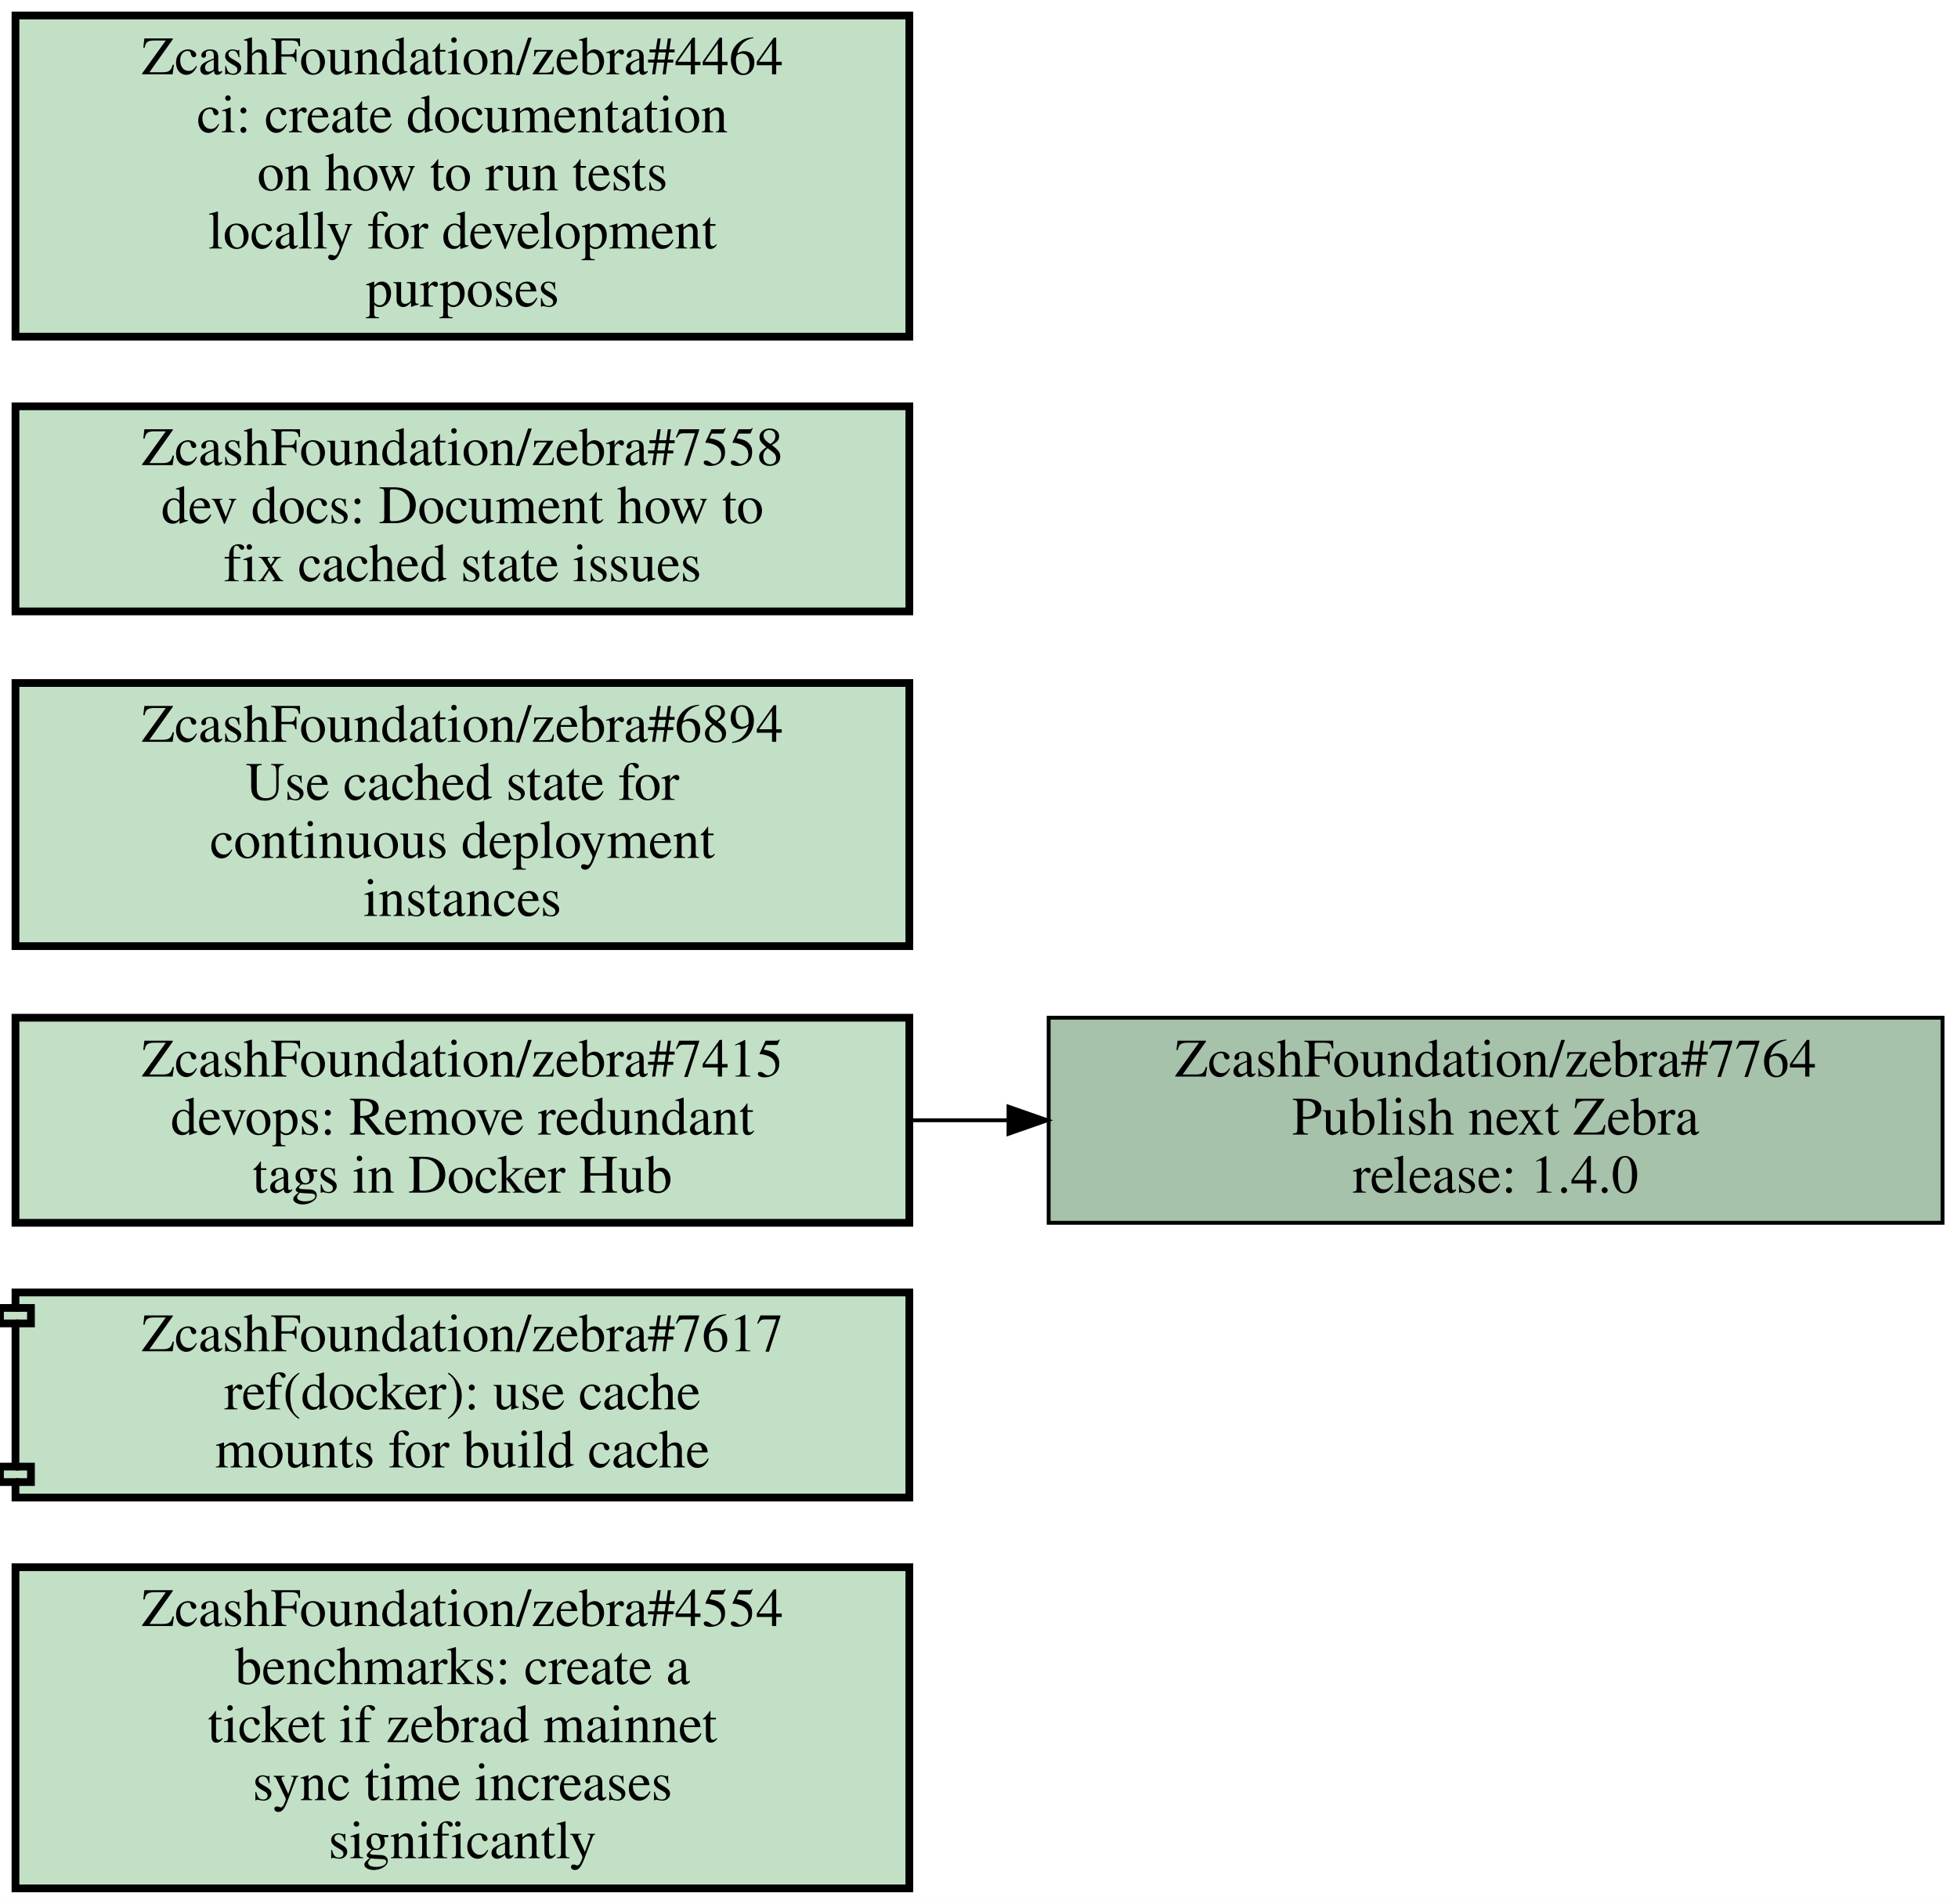
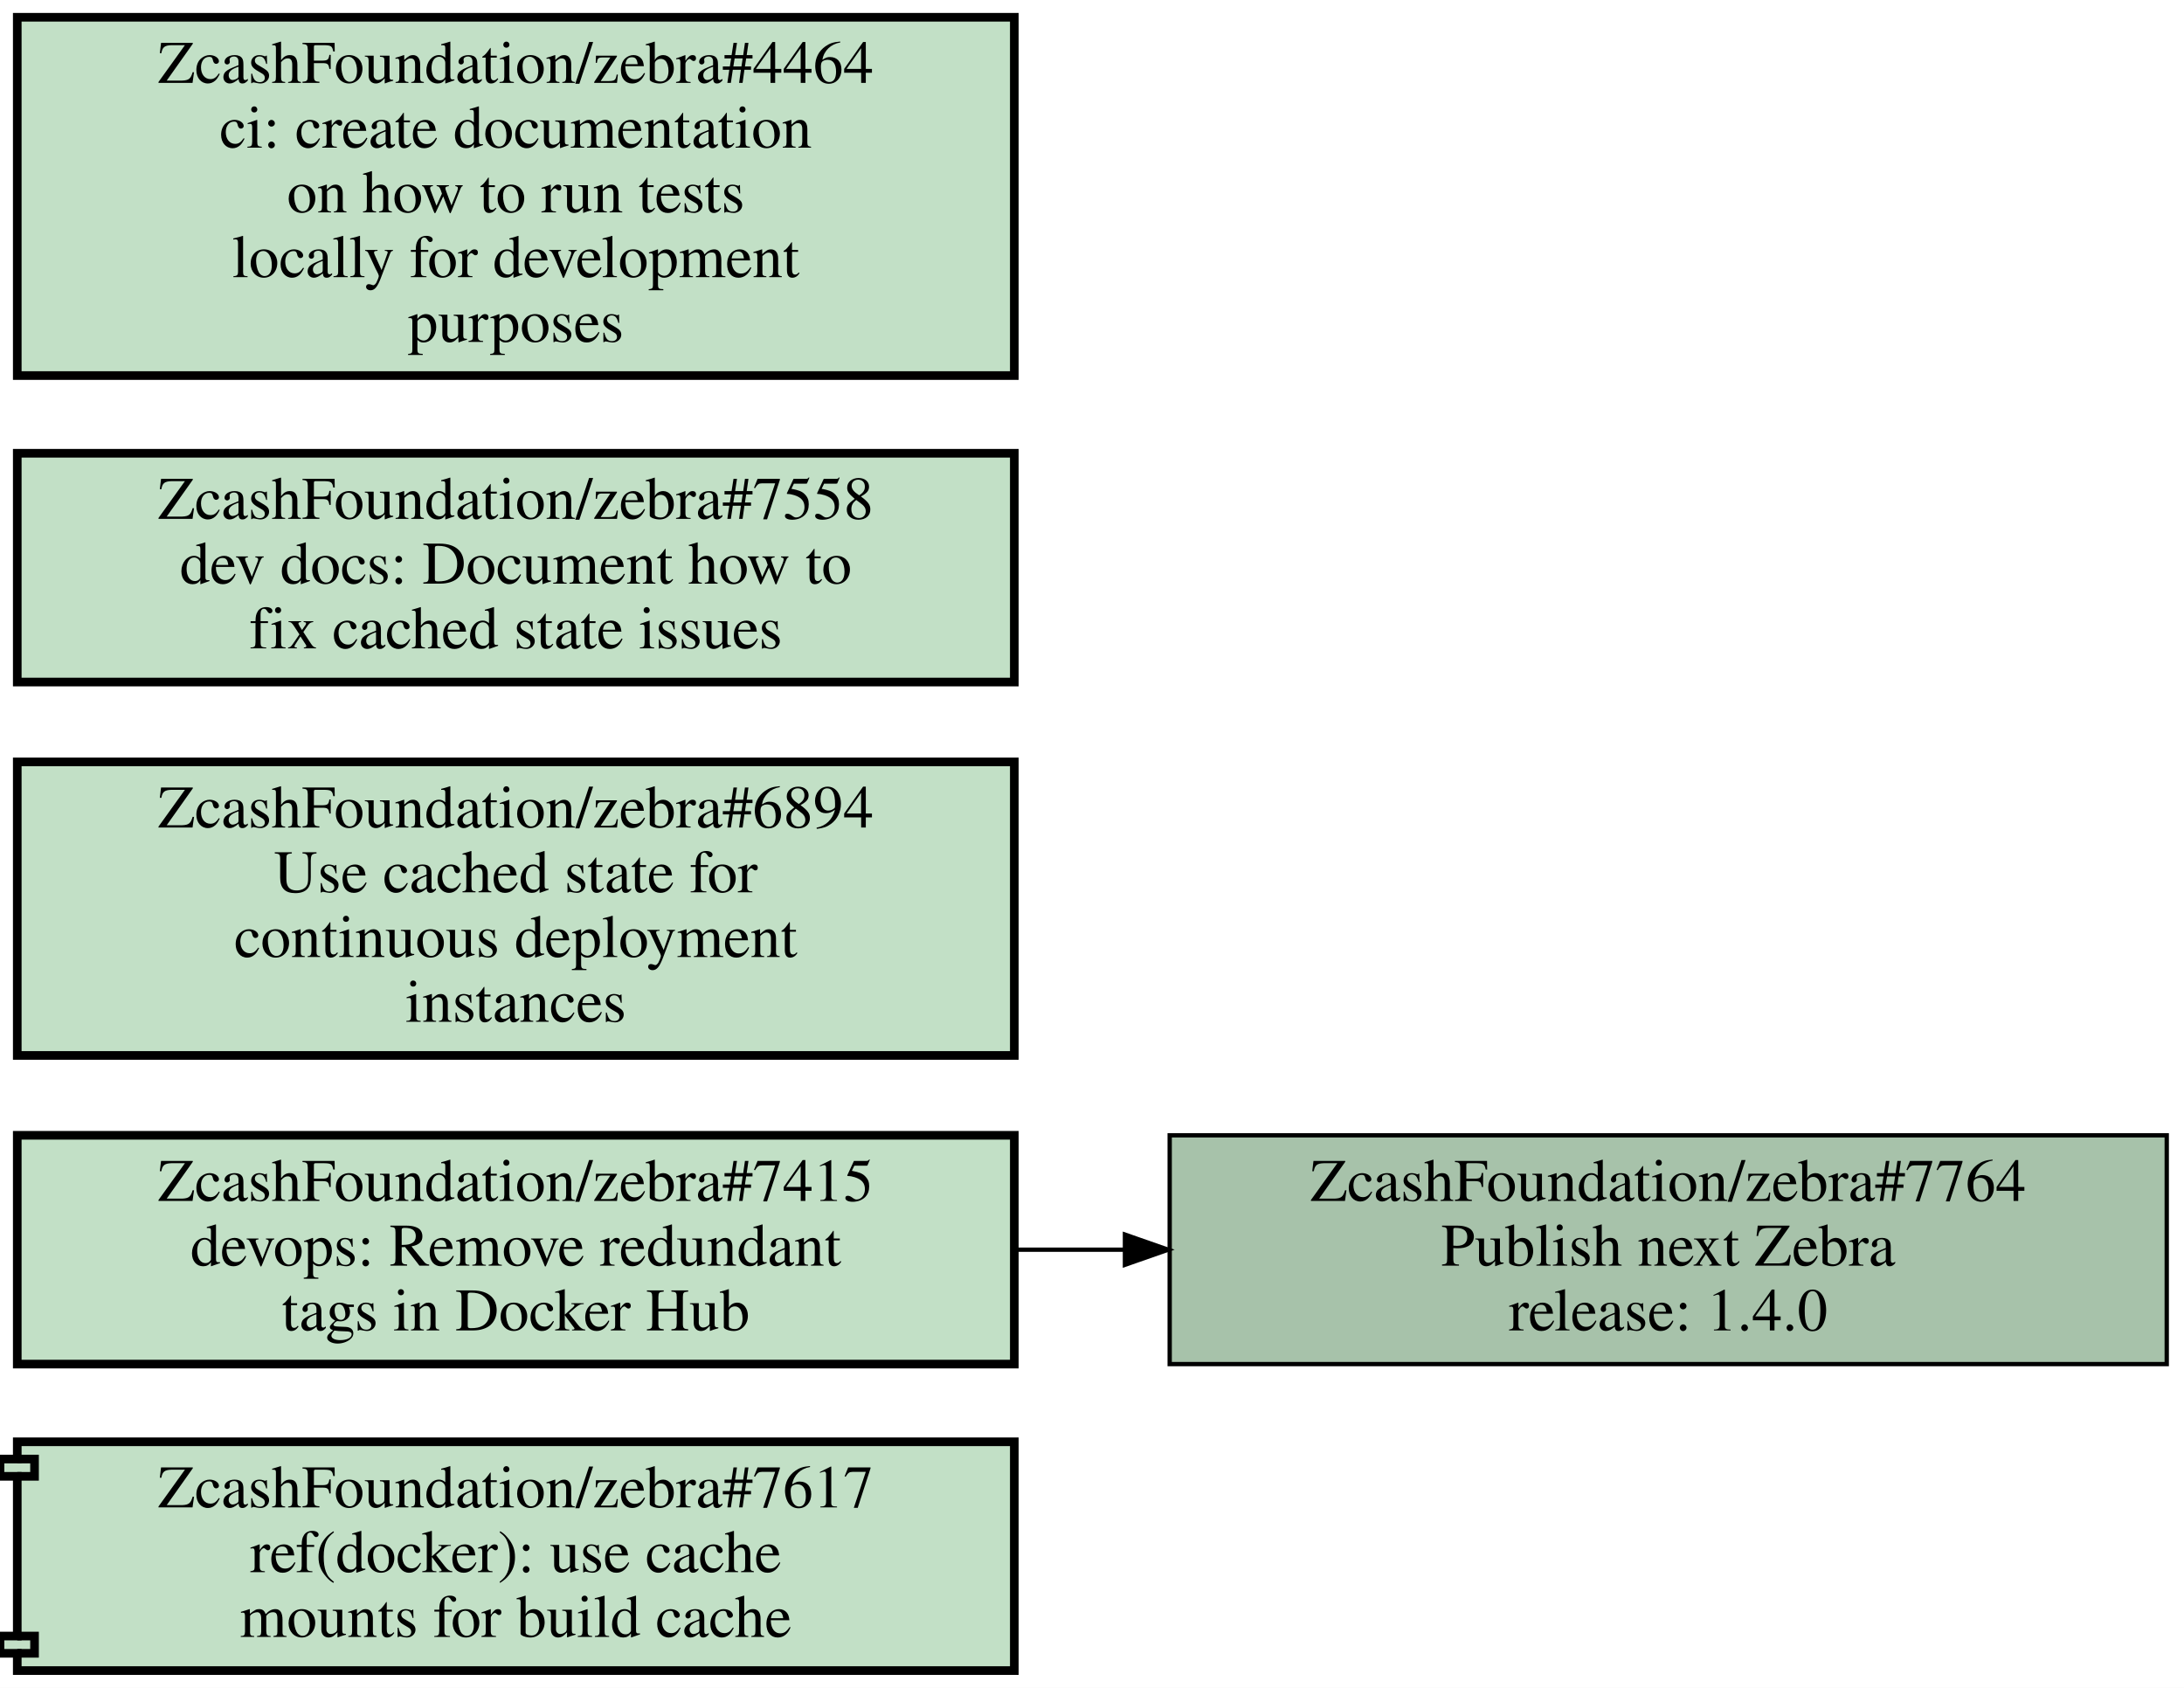
- <svg xmlns="http://www.w3.org/2000/svg" xmlns:xlink="http://www.w3.org/1999/xlink" width="506pt" height="492pt" viewBox="0.00 0.00 506.00 492.00">
-   <g id="graph0" class="graph" transform="scale(1 1) rotate(0) translate(4 488)">
-     <polygon fill="white" stroke="transparent" points="-4,4 -4,-488 502,-488 502,4 -4,4" />
+ <svg xmlns="http://www.w3.org/2000/svg" xmlns:xlink="http://www.w3.org/1999/xlink" width="506pt" height="391pt" viewBox="0.00 0.00 506.00 391.00">
+   <g id="graph0" class="graph" transform="scale(1 1) rotate(0) translate(4 387)">
+     <polygon fill="white" stroke="transparent" points="-4,4 -4,-387 502,-387 502,4 -4,4" />
    <g id="node1" class="node open">
      <g id="a_node1">
-         <a xlink:href="https://github.com/ZcashFoundation/zebra/issues/4554" xlink:title="ZcashFoundation/zebra#4554&#10;benchmarks: create a&#10;ticket if zebrad mainnet&#10;sync time increases&#10;significantly" target="_blank">
-           <polygon fill="#c2e0c6" stroke="black" stroke-width="2" points="231,-83 0,-83 0,0 231,0 231,-83" />
-           <text text-anchor="middle" x="115.5" y="-67.8" font-family="Times,serif" font-size="14.00">ZcashFoundation/zebra#4554</text>
-           <text text-anchor="middle" x="115.5" y="-52.8" font-family="Times,serif" font-size="14.00">benchmarks: create a</text>
-           <text text-anchor="middle" x="115.5" y="-37.8" font-family="Times,serif" font-size="14.00">ticket if zebrad mainnet</text>
-           <text text-anchor="middle" x="115.5" y="-22.8" font-family="Times,serif" font-size="14.00">sync time increases</text>
-           <text text-anchor="middle" x="115.5" y="-7.8" font-family="Times,serif" font-size="14.00">significantly</text>
+         <a xlink:href="https://github.com/ZcashFoundation/zebra/pull/7617" xlink:title="ZcashFoundation/zebra#7617&#10;ref(docker): use cache&#10;mounts for build cache" target="_blank">
+           <polygon fill="#c2e0c6" stroke="black" stroke-width="2" points="231,-53 0,-53 0,-49 -4,-49 -4,-45 0,-45 0,-8 -4,-8 -4,-4 0,-4 0,0 231,0 231,-53" />
+           <polyline fill="none" stroke="black" stroke-width="2" points="0,-49 4,-49 4,-45 0,-45 " />
+           <polyline fill="none" stroke="black" stroke-width="2" points="0,-8 4,-8 4,-4 0,-4 " />
+           <text text-anchor="middle" x="115.5" y="-37.8" font-family="Times,serif" font-size="14.00">ZcashFoundation/zebra#7617</text>
+           <text text-anchor="middle" x="115.5" y="-22.8" font-family="Times,serif" font-size="14.00">ref(docker): use cache</text>
+           <text text-anchor="middle" x="115.5" y="-7.8" font-family="Times,serif" font-size="14.00">mounts for build cache</text>
        </a>
      </g>
    </g>
    <g id="node2" class="node open">
      <g id="a_node2">
-         <a xlink:href="https://github.com/ZcashFoundation/zebra/pull/7617" xlink:title="ZcashFoundation/zebra#7617&#10;ref(docker): use cache&#10;mounts for build cache" target="_blank">
-           <polygon fill="#c2e0c6" stroke="black" stroke-width="2" points="231,-154 0,-154 0,-150 -4,-150 -4,-146 0,-146 0,-109 -4,-109 -4,-105 0,-105 0,-101 231,-101 231,-154" />
-           <polyline fill="none" stroke="black" stroke-width="2" points="0,-150 4,-150 4,-146 0,-146 " />
-           <polyline fill="none" stroke="black" stroke-width="2" points="0,-109 4,-109 4,-105 0,-105 " />
-           <text text-anchor="middle" x="115.5" y="-138.8" font-family="Times,serif" font-size="14.00">ZcashFoundation/zebra#7617</text>
-           <text text-anchor="middle" x="115.5" y="-123.8" font-family="Times,serif" font-size="14.00">ref(docker): use cache</text>
-           <text text-anchor="middle" x="115.5" y="-108.8" font-family="Times,serif" font-size="14.00">mounts for build cache</text>
+         <a xlink:href="https://github.com/ZcashFoundation/zebra/issues/7764" xlink:title="ZcashFoundation/zebra#7764&#10;Publish next Zebra&#10;release: 1.4.0" target="_blank">
+           <polygon fill="#a7c2aa" stroke="black" points="498,-124 267,-124 267,-71 498,-71 498,-124" />
+           <text text-anchor="middle" x="382.5" y="-108.8" font-family="Times,serif" font-size="14.00">ZcashFoundation/zebra#7764</text>
+           <text text-anchor="middle" x="382.5" y="-93.8" font-family="Times,serif" font-size="14.00">Publish next Zebra</text>
+           <text text-anchor="middle" x="382.5" y="-78.8" font-family="Times,serif" font-size="14.00">release: 1.4.0</text>
        </a>
      </g>
    </g>
    <g id="node3" class="node open">
      <g id="a_node3">
-         <a xlink:href="https://github.com/ZcashFoundation/zebra/issues/7764" xlink:title="ZcashFoundation/zebra#7764&#10;Publish next Zebra&#10;release: 1.4.0" target="_blank">
-           <polygon fill="#a7c2aa" stroke="black" points="498,-225 267,-225 267,-172 498,-172 498,-225" />
-           <text text-anchor="middle" x="382.5" y="-209.8" font-family="Times,serif" font-size="14.00">ZcashFoundation/zebra#7764</text>
-           <text text-anchor="middle" x="382.5" y="-194.8" font-family="Times,serif" font-size="14.00">Publish next Zebra</text>
-           <text text-anchor="middle" x="382.5" y="-179.8" font-family="Times,serif" font-size="14.00">release: 1.4.0</text>
+         <a xlink:href="https://github.com/ZcashFoundation/zebra/issues/6894" xlink:title="ZcashFoundation/zebra#6894&#10;Use cached state for&#10;continuous deployment&#10;instances" target="_blank">
+           <polygon fill="#c2e0c6" stroke="black" stroke-width="2" points="231,-210.5 0,-210.5 0,-142.5 231,-142.5 231,-210.5" />
+           <text text-anchor="middle" x="115.5" y="-195.3" font-family="Times,serif" font-size="14.00">ZcashFoundation/zebra#6894</text>
+           <text text-anchor="middle" x="115.5" y="-180.3" font-family="Times,serif" font-size="14.00">Use cached state for</text>
+           <text text-anchor="middle" x="115.5" y="-165.3" font-family="Times,serif" font-size="14.00">continuous deployment</text>
+           <text text-anchor="middle" x="115.5" y="-150.3" font-family="Times,serif" font-size="14.00">instances</text>
        </a>
      </g>
    </g>
    <g id="node4" class="node open">
      <g id="a_node4">
-         <a xlink:href="https://github.com/ZcashFoundation/zebra/issues/6894" xlink:title="ZcashFoundation/zebra#6894&#10;Use cached state for&#10;continuous deployment&#10;instances" target="_blank">
-           <polygon fill="#c2e0c6" stroke="black" stroke-width="2" points="231,-311.5 0,-311.5 0,-243.5 231,-243.5 231,-311.5" />
-           <text text-anchor="middle" x="115.5" y="-296.3" font-family="Times,serif" font-size="14.00">ZcashFoundation/zebra#6894</text>
-           <text text-anchor="middle" x="115.5" y="-281.3" font-family="Times,serif" font-size="14.00">Use cached state for</text>
-           <text text-anchor="middle" x="115.5" y="-266.3" font-family="Times,serif" font-size="14.00">continuous deployment</text>
-           <text text-anchor="middle" x="115.5" y="-251.3" font-family="Times,serif" font-size="14.00">instances</text>
-         </a>
-       </g>
-     </g>
-     <g id="node5" class="node open">
-       <g id="a_node5">
        <a xlink:href="https://github.com/ZcashFoundation/zebra/issues/7415" xlink:title="ZcashFoundation/zebra#7415&#10;devops: Remove redundant&#10;tags in Docker Hub" target="_blank">
-           <polygon fill="#c2e0c6" stroke="black" stroke-width="2" points="231,-225 0,-225 0,-172 231,-172 231,-225" />
-           <text text-anchor="middle" x="115.5" y="-209.8" font-family="Times,serif" font-size="14.00">ZcashFoundation/zebra#7415</text>
-           <text text-anchor="middle" x="115.5" y="-194.8" font-family="Times,serif" font-size="14.00">devops: Remove redundant</text>
-           <text text-anchor="middle" x="115.5" y="-179.8" font-family="Times,serif" font-size="14.00">tags in Docker Hub</text>
+           <polygon fill="#c2e0c6" stroke="black" stroke-width="2" points="231,-124 0,-124 0,-71 231,-71 231,-124" />
+           <text text-anchor="middle" x="115.5" y="-108.8" font-family="Times,serif" font-size="14.00">ZcashFoundation/zebra#7415</text>
+           <text text-anchor="middle" x="115.5" y="-93.8" font-family="Times,serif" font-size="14.00">devops: Remove redundant</text>
+           <text text-anchor="middle" x="115.5" y="-78.8" font-family="Times,serif" font-size="14.00">tags in Docker Hub</text>
        </a>
      </g>
    </g>
    <g id="edge1" class="edge">
-       <path fill="none" stroke="black" d="M231.19,-198.5C239.55,-198.5 247.99,-198.5 256.4,-198.5" />
-       <polygon fill="black" stroke="black" points="256.63,-202 266.63,-198.5 256.63,-195 256.63,-202" />
+       <path fill="none" stroke="black" d="M231.19,-97.5C239.55,-97.5 247.99,-97.5 256.4,-97.5" />
+       <polygon fill="black" stroke="black" points="256.63,-101 266.63,-97.5 256.63,-94 256.63,-101" />
+     </g>
+     <g id="node5" class="node open">
+       <g id="a_node5">
+         <a xlink:href="https://github.com/ZcashFoundation/zebra/issues/7558" xlink:title="ZcashFoundation/zebra#7558&#10;dev docs: Document how to&#10;fix cached state issues" target="_blank">
+           <polygon fill="#c2e0c6" stroke="black" stroke-width="2" points="231,-282 0,-282 0,-229 231,-229 231,-282" />
+           <text text-anchor="middle" x="115.5" y="-266.8" font-family="Times,serif" font-size="14.00">ZcashFoundation/zebra#7558</text>
+           <text text-anchor="middle" x="115.5" y="-251.8" font-family="Times,serif" font-size="14.00">dev docs: Document how to</text>
+           <text text-anchor="middle" x="115.5" y="-236.8" font-family="Times,serif" font-size="14.00">fix cached state issues</text>
+         </a>
+       </g>
    </g>
    <g id="node6" class="node open">
      <g id="a_node6">
-         <a xlink:href="https://github.com/ZcashFoundation/zebra/issues/7558" xlink:title="ZcashFoundation/zebra#7558&#10;dev docs: Document how to&#10;fix cached state issues" target="_blank">
-           <polygon fill="#c2e0c6" stroke="black" stroke-width="2" points="231,-383 0,-383 0,-330 231,-330 231,-383" />
-           <text text-anchor="middle" x="115.5" y="-367.8" font-family="Times,serif" font-size="14.00">ZcashFoundation/zebra#7558</text>
-           <text text-anchor="middle" x="115.5" y="-352.8" font-family="Times,serif" font-size="14.00">dev docs: Document how to</text>
-           <text text-anchor="middle" x="115.5" y="-337.8" font-family="Times,serif" font-size="14.00">fix cached state issues</text>
-         </a>
-       </g>
-     </g>
-     <g id="node7" class="node open">
-       <g id="a_node7">
        <a xlink:href="https://github.com/ZcashFoundation/zebra/issues/4464" xlink:title="ZcashFoundation/zebra#4464&#10;ci: create documentation&#10;on how to run tests&#10;locally for development&#10;purposes" target="_blank">
-           <polygon fill="#c2e0c6" stroke="black" stroke-width="2" points="231,-484 0,-484 0,-401 231,-401 231,-484" />
-           <text text-anchor="middle" x="115.5" y="-468.8" font-family="Times,serif" font-size="14.00">ZcashFoundation/zebra#4464</text>
-           <text text-anchor="middle" x="115.5" y="-453.8" font-family="Times,serif" font-size="14.00">ci: create documentation</text>
-           <text text-anchor="middle" x="115.5" y="-438.8" font-family="Times,serif" font-size="14.00">on how to run tests</text>
-           <text text-anchor="middle" x="115.5" y="-423.8" font-family="Times,serif" font-size="14.00">locally for development</text>
-           <text text-anchor="middle" x="115.5" y="-408.8" font-family="Times,serif" font-size="14.00">purposes</text>
+           <polygon fill="#c2e0c6" stroke="black" stroke-width="2" points="231,-383 0,-383 0,-300 231,-300 231,-383" />
+           <text text-anchor="middle" x="115.5" y="-367.8" font-family="Times,serif" font-size="14.00">ZcashFoundation/zebra#4464</text>
+           <text text-anchor="middle" x="115.5" y="-352.8" font-family="Times,serif" font-size="14.00">ci: create documentation</text>
+           <text text-anchor="middle" x="115.5" y="-337.8" font-family="Times,serif" font-size="14.00">on how to run tests</text>
+           <text text-anchor="middle" x="115.5" y="-322.8" font-family="Times,serif" font-size="14.00">locally for development</text>
+           <text text-anchor="middle" x="115.5" y="-307.8" font-family="Times,serif" font-size="14.00">purposes</text>
        </a>
      </g>
    </g>
  </g>
</svg>
